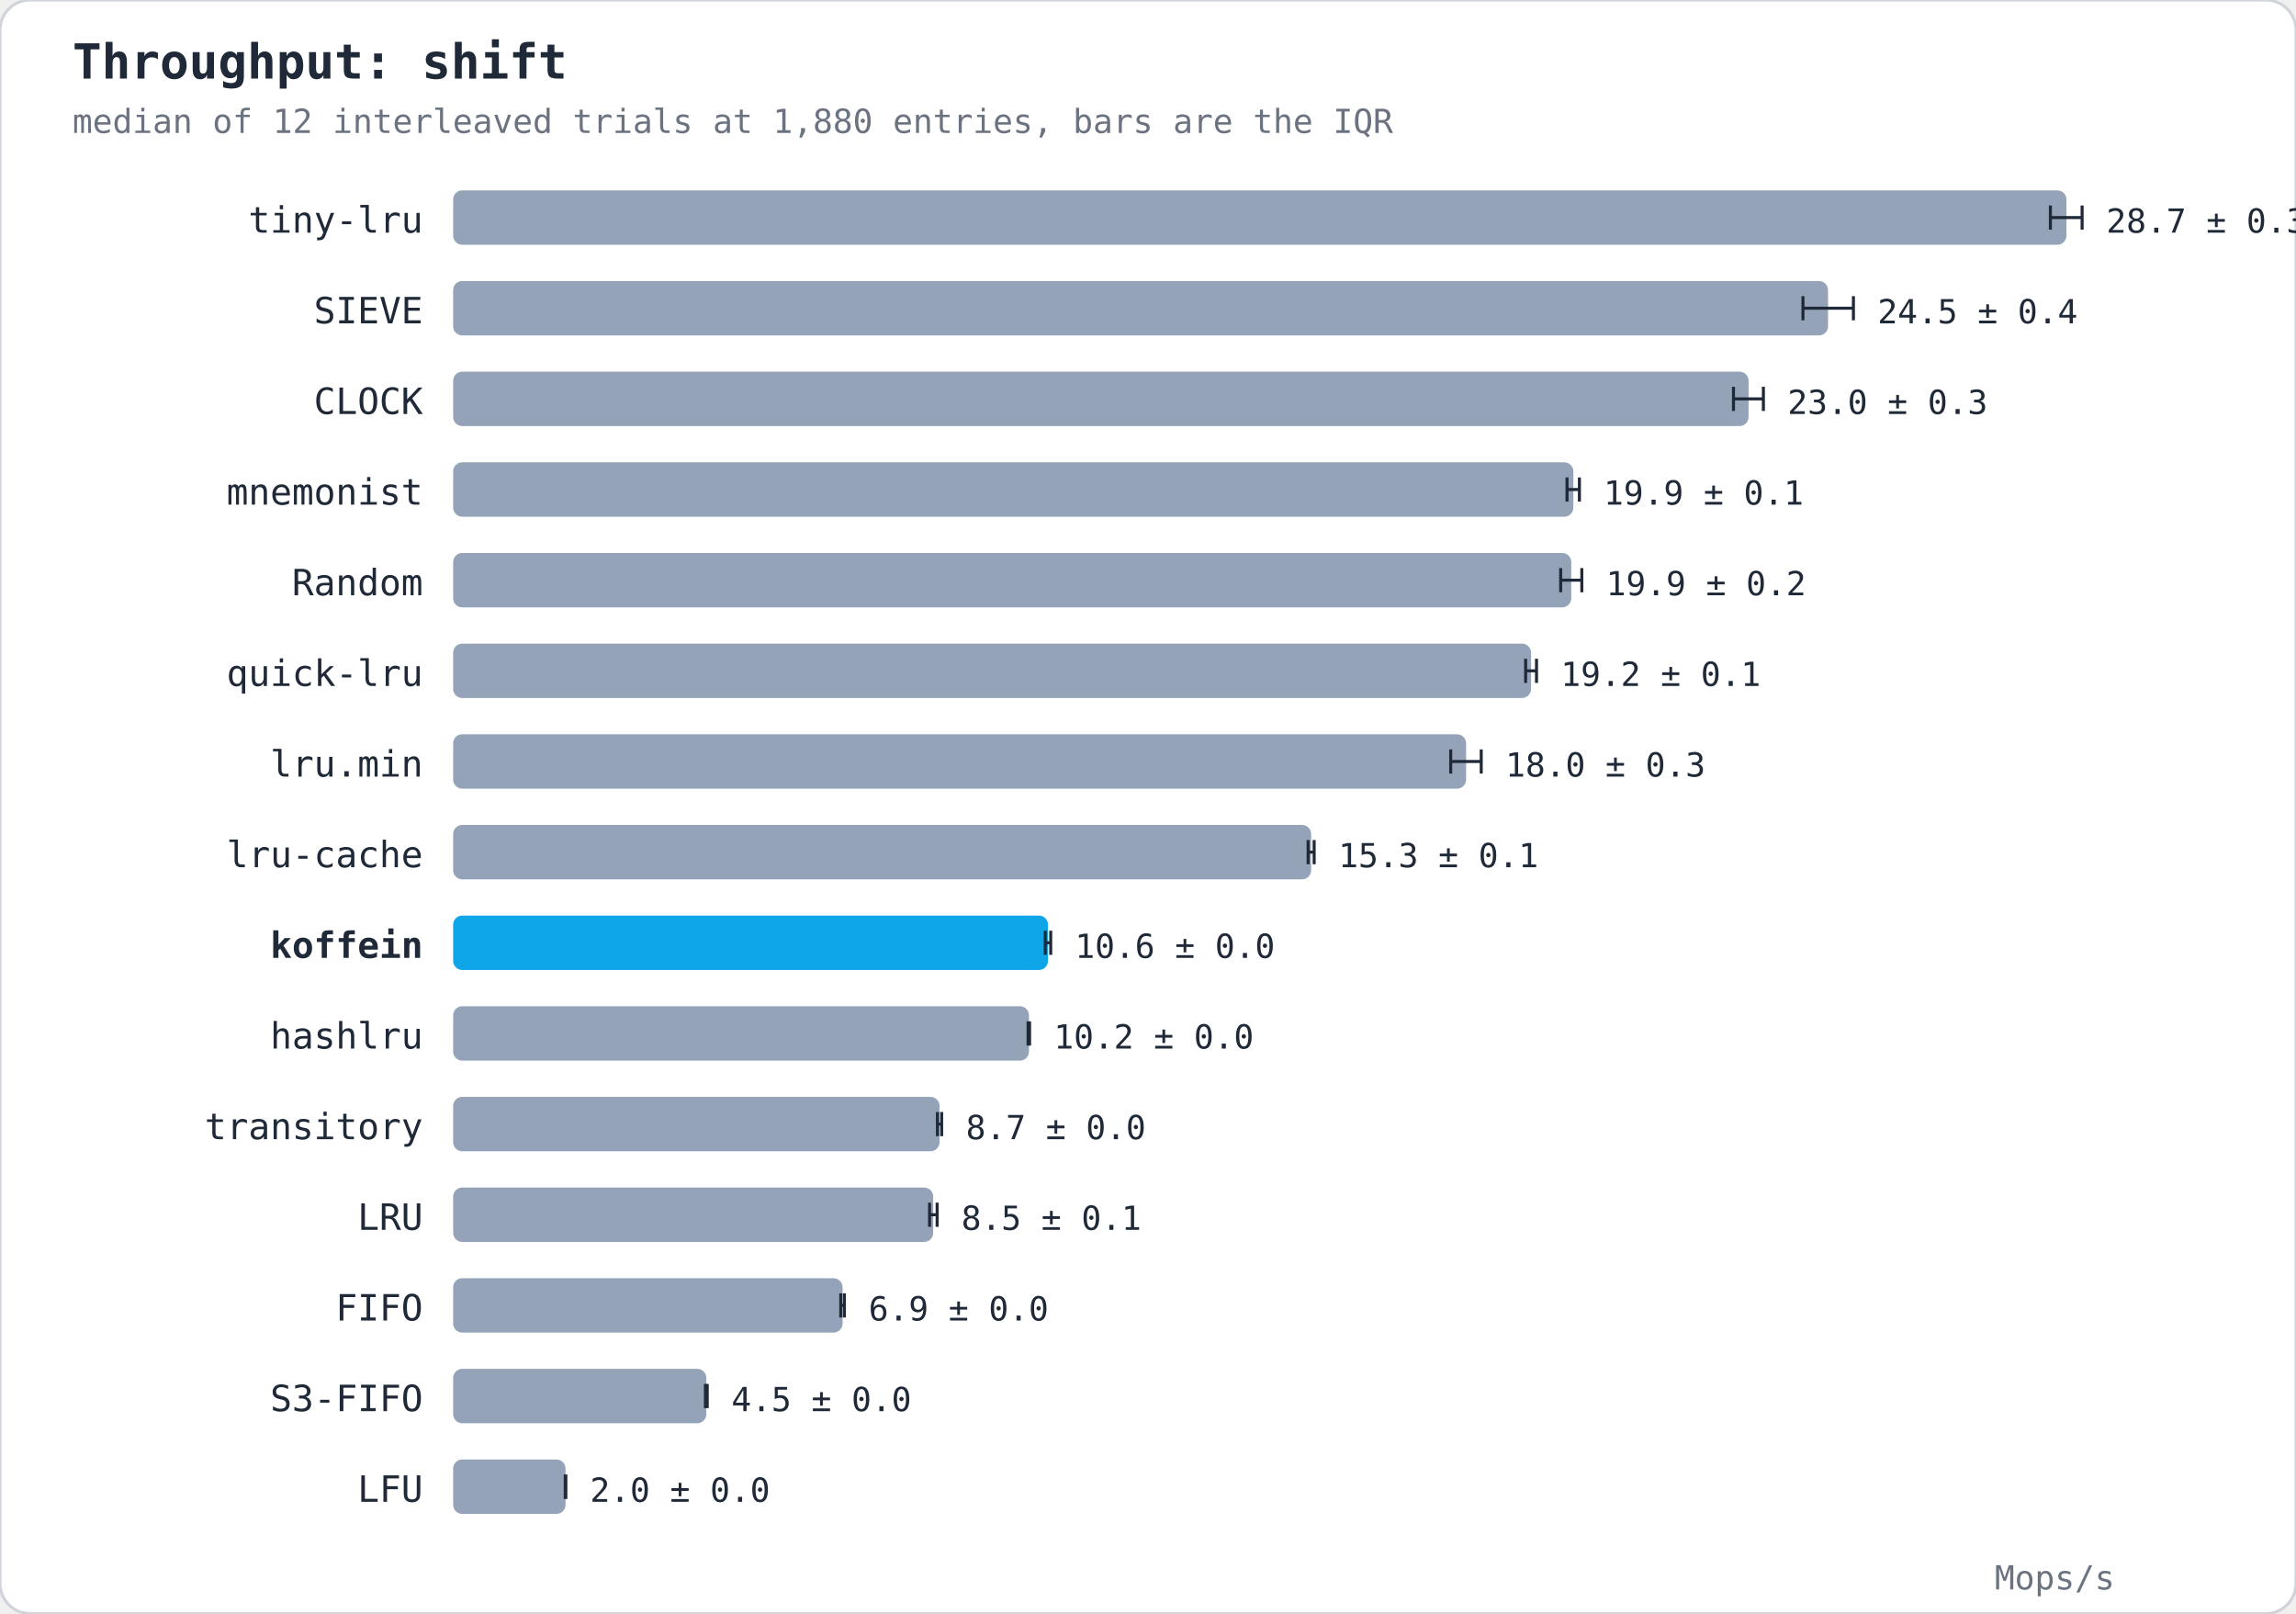
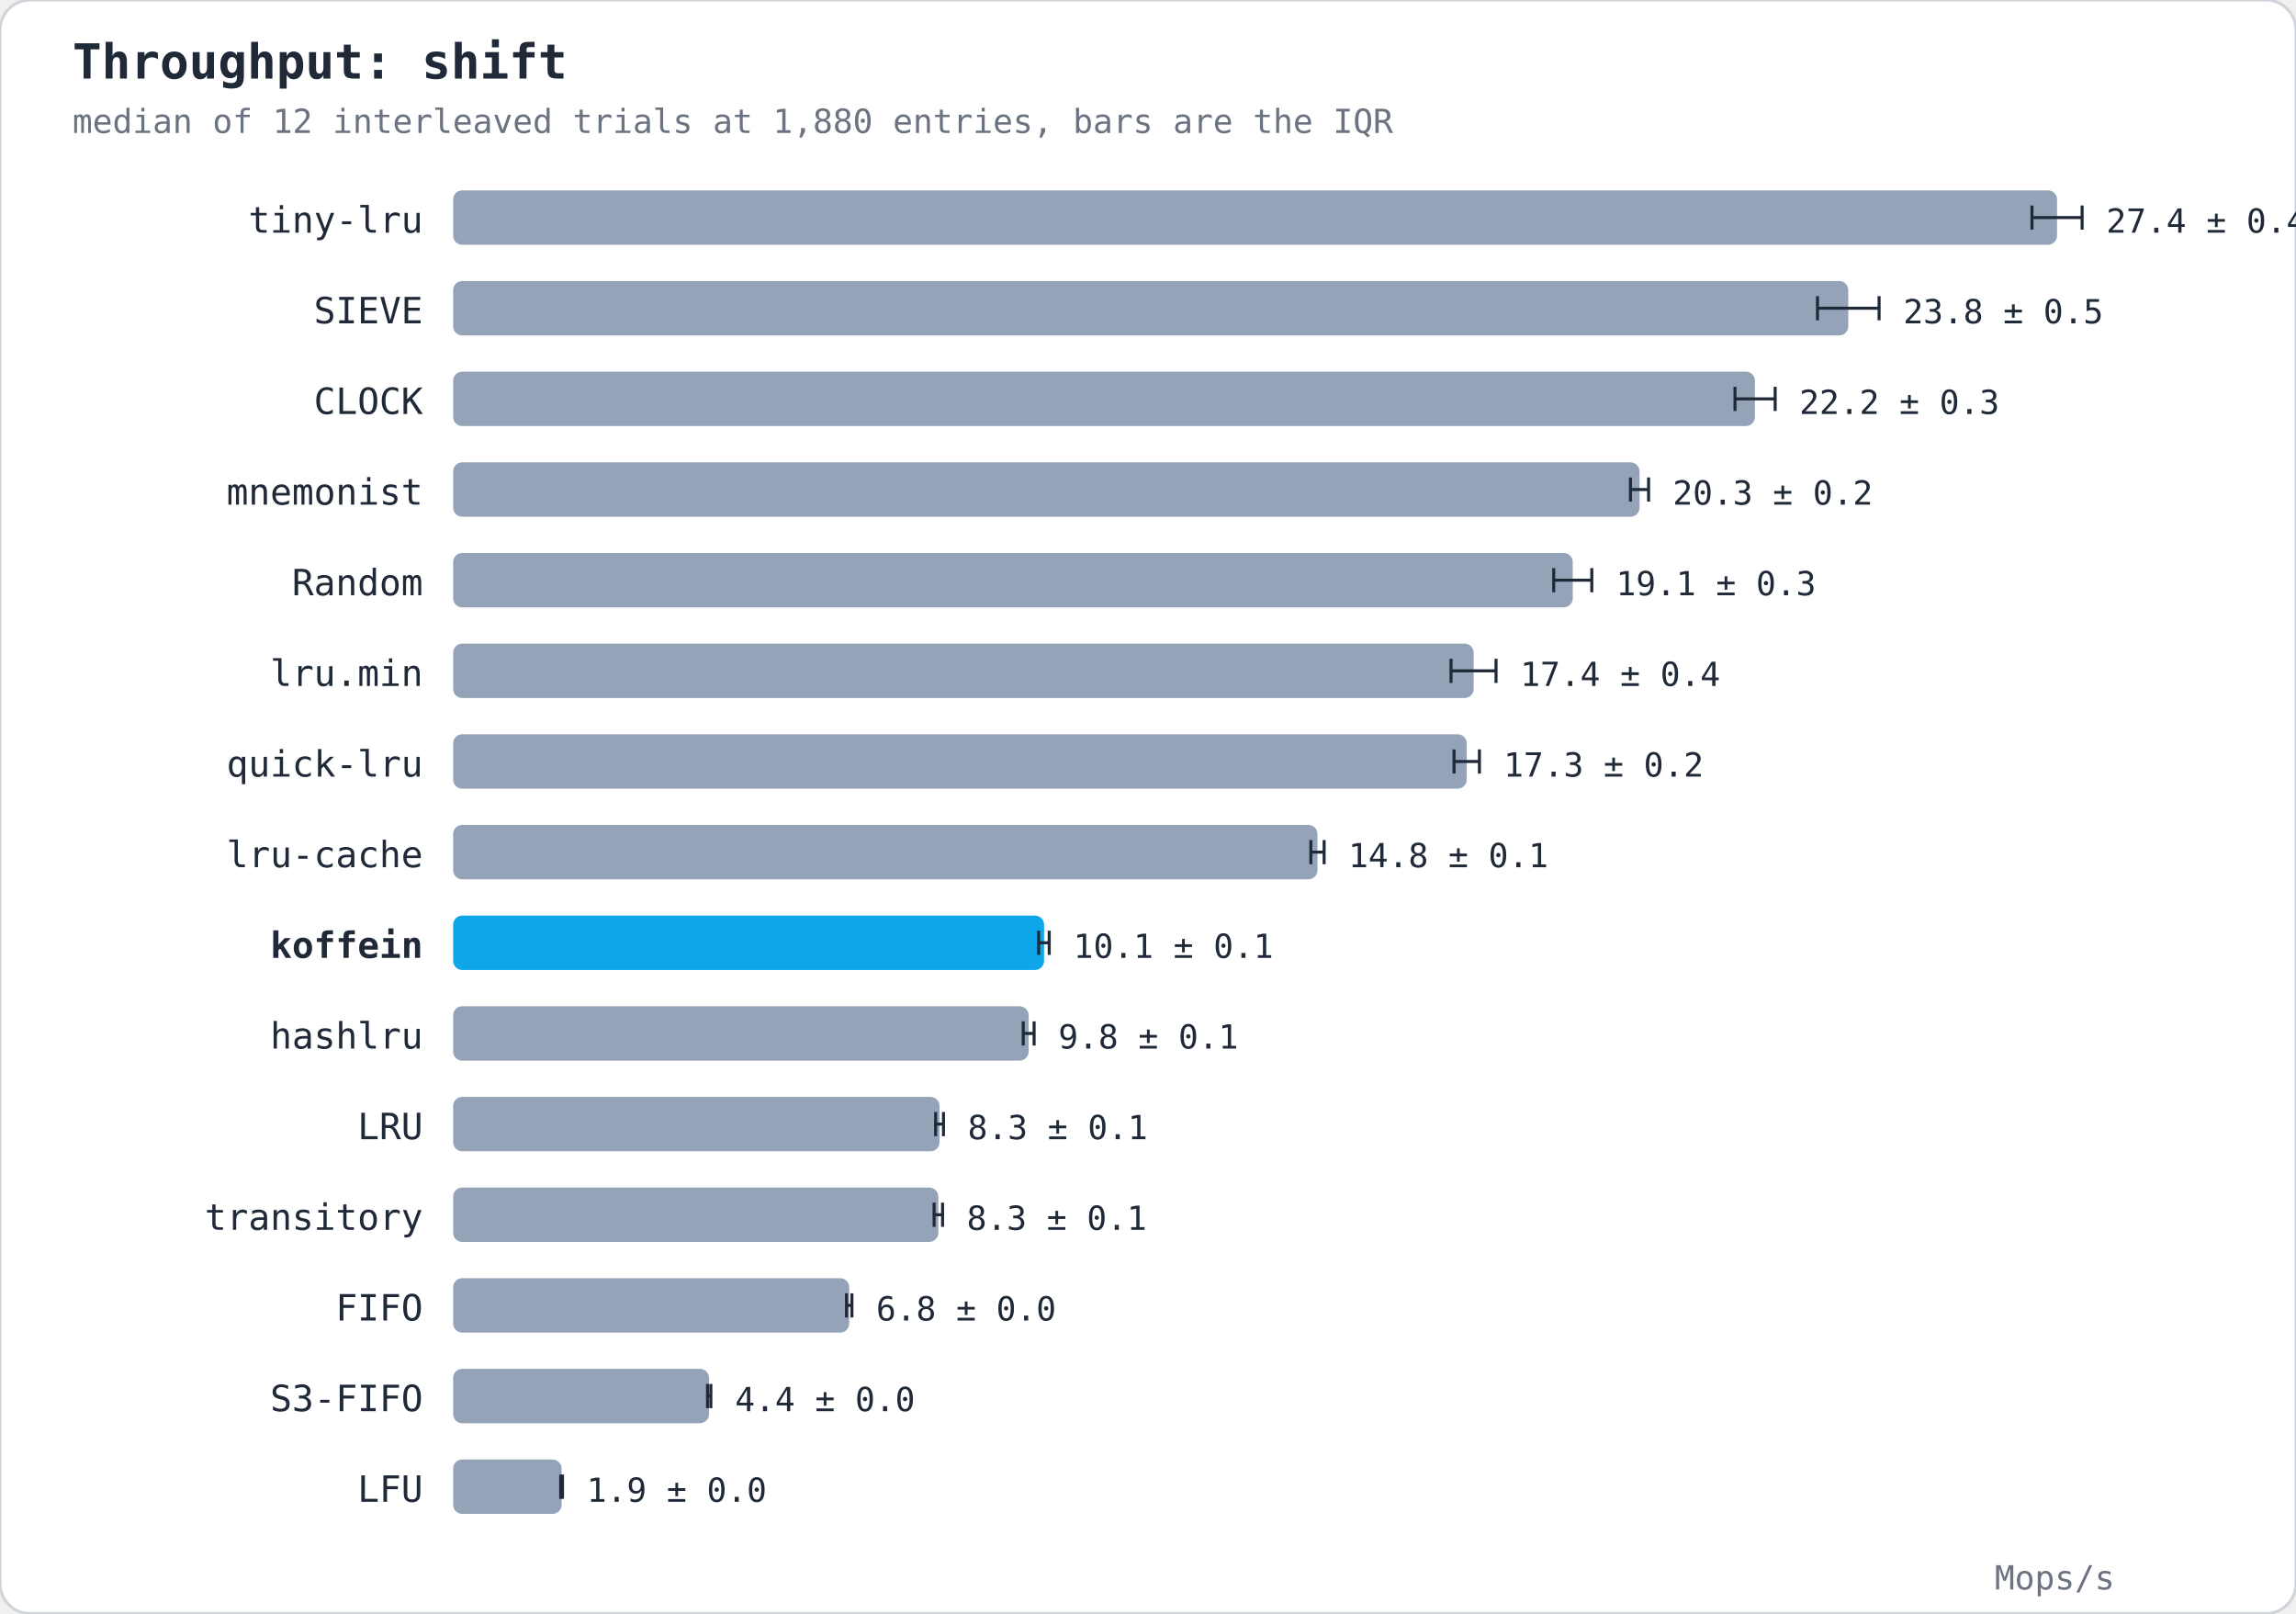
<svg xmlns="http://www.w3.org/2000/svg" viewBox="0 0 760 534" width="760" height="534" role="img">
  <rect x="0" y="0" width="760" height="534" rx="10" fill="#ffffff" stroke="#d1d5db" />
  <text x="24" y="26" font-family="ui-monospace,monospace" font-size="16" font-weight="700" fill="#1f2937">Throughput: shift</text>
  <text x="24" y="44" font-family="ui-monospace,monospace" font-size="11" fill="#6b7280">median of 12 interleaved trials at 1,880 entries, bars are the IQR</text>
  <text x="140" y="77" text-anchor="end" font-family="ui-monospace,monospace" font-size="12" font-weight="400" fill="#1f2937">tiny-lru</text>
-   <rect x="150" y="63" width="534.0" height="18" rx="3" fill="#94a3b8" />
-   <line x1="678.7" y1="72" x2="689.2" y2="72" stroke="#1f2937" stroke-width="1" />
-   <line x1="678.7" y1="68" x2="678.7" y2="76" stroke="#1f2937" stroke-width="1" />
+   <rect x="150" y="63" width="530.9" height="18" rx="3" fill="#94a3b8" />
+   <line x1="672.6" y1="72" x2="689.2" y2="72" stroke="#1f2937" stroke-width="1" />
+   <line x1="672.6" y1="68" x2="672.6" y2="76" stroke="#1f2937" stroke-width="1" />
  <line x1="689.2" y1="68" x2="689.2" y2="76" stroke="#1f2937" stroke-width="1" />
-   <text x="697.2" y="77" font-family="ui-monospace,monospace" font-size="11" fill="#1f2937">28.7 ± 0.3</text>
+   <text x="697.2" y="77" font-family="ui-monospace,monospace" font-size="11" fill="#1f2937">27.4 ± 0.4</text>
  <text x="140" y="107" text-anchor="end" font-family="ui-monospace,monospace" font-size="12" font-weight="400" fill="#1f2937">SIEVE</text>
-   <rect x="150" y="93" width="455.1" height="18" rx="3" fill="#94a3b8" />
-   <line x1="596.8" y1="102" x2="613.5" y2="102" stroke="#1f2937" stroke-width="1" />
-   <line x1="596.8" y1="98" x2="596.8" y2="106" stroke="#1f2937" stroke-width="1" />
-   <line x1="613.5" y1="98" x2="613.5" y2="106" stroke="#1f2937" stroke-width="1" />
-   <text x="621.5" y="107" font-family="ui-monospace,monospace" font-size="11" fill="#1f2937">24.5 ± 0.4</text>
+   <rect x="150" y="93" width="461.8" height="18" rx="3" fill="#94a3b8" />
+   <line x1="601.6" y1="102" x2="622.0" y2="102" stroke="#1f2937" stroke-width="1" />
+   <line x1="601.6" y1="98" x2="601.6" y2="106" stroke="#1f2937" stroke-width="1" />
+   <line x1="622.0" y1="98" x2="622.0" y2="106" stroke="#1f2937" stroke-width="1" />
+   <text x="630.0" y="107" font-family="ui-monospace,monospace" font-size="11" fill="#1f2937">23.8 ± 0.5</text>
  <text x="140" y="137" text-anchor="end" font-family="ui-monospace,monospace" font-size="12" font-weight="400" fill="#1f2937">CLOCK</text>
-   <rect x="150" y="123" width="428.8" height="18" rx="3" fill="#94a3b8" />
-   <line x1="573.8" y1="132" x2="583.7" y2="132" stroke="#1f2937" stroke-width="1" />
-   <line x1="573.8" y1="128" x2="573.8" y2="136" stroke="#1f2937" stroke-width="1" />
-   <line x1="583.7" y1="128" x2="583.7" y2="136" stroke="#1f2937" stroke-width="1" />
-   <text x="591.7" y="137" font-family="ui-monospace,monospace" font-size="11" fill="#1f2937">23.0 ± 0.3</text>
+   <rect x="150" y="123" width="430.9" height="18" rx="3" fill="#94a3b8" />
+   <line x1="574.3" y1="132" x2="587.6" y2="132" stroke="#1f2937" stroke-width="1" />
+   <line x1="574.3" y1="128" x2="574.3" y2="136" stroke="#1f2937" stroke-width="1" />
+   <line x1="587.6" y1="128" x2="587.6" y2="136" stroke="#1f2937" stroke-width="1" />
+   <text x="595.6" y="137" font-family="ui-monospace,monospace" font-size="11" fill="#1f2937">22.2 ± 0.3</text>
  <text x="140" y="167" text-anchor="end" font-family="ui-monospace,monospace" font-size="12" font-weight="400" fill="#1f2937">mnemonist</text>
-   <rect x="150" y="153" width="370.8" height="18" rx="3" fill="#94a3b8" />
-   <line x1="518.7" y1="162" x2="522.8" y2="162" stroke="#1f2937" stroke-width="1" />
-   <line x1="518.7" y1="158" x2="518.7" y2="166" stroke="#1f2937" stroke-width="1" />
-   <line x1="522.8" y1="158" x2="522.8" y2="166" stroke="#1f2937" stroke-width="1" />
-   <text x="530.8" y="167" font-family="ui-monospace,monospace" font-size="11" fill="#1f2937">19.9 ± 0.1</text>
+   <rect x="150" y="153" width="392.7" height="18" rx="3" fill="#94a3b8" />
+   <line x1="539.7" y1="162" x2="545.7" y2="162" stroke="#1f2937" stroke-width="1" />
+   <line x1="539.7" y1="158" x2="539.7" y2="166" stroke="#1f2937" stroke-width="1" />
+   <line x1="545.7" y1="158" x2="545.7" y2="166" stroke="#1f2937" stroke-width="1" />
+   <text x="553.7" y="167" font-family="ui-monospace,monospace" font-size="11" fill="#1f2937">20.3 ± 0.2</text>
  <text x="140" y="197" text-anchor="end" font-family="ui-monospace,monospace" font-size="12" font-weight="400" fill="#1f2937">Random</text>
-   <rect x="150" y="183" width="370.1" height="18" rx="3" fill="#94a3b8" />
-   <line x1="516.6" y1="192" x2="523.6" y2="192" stroke="#1f2937" stroke-width="1" />
-   <line x1="516.6" y1="188" x2="516.6" y2="196" stroke="#1f2937" stroke-width="1" />
-   <line x1="523.6" y1="188" x2="523.6" y2="196" stroke="#1f2937" stroke-width="1" />
-   <text x="531.6" y="197" font-family="ui-monospace,monospace" font-size="11" fill="#1f2937">19.9 ± 0.2</text>
-   <text x="140" y="227" text-anchor="end" font-family="ui-monospace,monospace" font-size="12" font-weight="400" fill="#1f2937">quick-lru</text>
-   <rect x="150" y="213" width="356.8" height="18" rx="3" fill="#94a3b8" />
-   <line x1="505.0" y1="222" x2="508.6" y2="222" stroke="#1f2937" stroke-width="1" />
-   <line x1="505.0" y1="218" x2="505.0" y2="226" stroke="#1f2937" stroke-width="1" />
-   <line x1="508.6" y1="218" x2="508.6" y2="226" stroke="#1f2937" stroke-width="1" />
-   <text x="516.6" y="227" font-family="ui-monospace,monospace" font-size="11" fill="#1f2937">19.2 ± 0.1</text>
-   <text x="140" y="257" text-anchor="end" font-family="ui-monospace,monospace" font-size="12" font-weight="400" fill="#1f2937">lru.min</text>
-   <rect x="150" y="243" width="335.3" height="18" rx="3" fill="#94a3b8" />
-   <line x1="480.2" y1="252" x2="490.3" y2="252" stroke="#1f2937" stroke-width="1" />
-   <line x1="480.2" y1="248" x2="480.2" y2="256" stroke="#1f2937" stroke-width="1" />
-   <line x1="490.3" y1="248" x2="490.3" y2="256" stroke="#1f2937" stroke-width="1" />
-   <text x="498.3" y="257" font-family="ui-monospace,monospace" font-size="11" fill="#1f2937">18.0 ± 0.3</text>
+   <rect x="150" y="183" width="370.6" height="18" rx="3" fill="#94a3b8" />
+   <line x1="514.3" y1="192" x2="526.9" y2="192" stroke="#1f2937" stroke-width="1" />
+   <line x1="514.3" y1="188" x2="514.3" y2="196" stroke="#1f2937" stroke-width="1" />
+   <line x1="526.9" y1="188" x2="526.9" y2="196" stroke="#1f2937" stroke-width="1" />
+   <text x="534.9" y="197" font-family="ui-monospace,monospace" font-size="11" fill="#1f2937">19.1 ± 0.3</text>
+   <text x="140" y="227" text-anchor="end" font-family="ui-monospace,monospace" font-size="12" font-weight="400" fill="#1f2937">lru.min</text>
+   <rect x="150" y="213" width="337.8" height="18" rx="3" fill="#94a3b8" />
+   <line x1="480.3" y1="222" x2="495.2" y2="222" stroke="#1f2937" stroke-width="1" />
+   <line x1="480.3" y1="218" x2="480.3" y2="226" stroke="#1f2937" stroke-width="1" />
+   <line x1="495.2" y1="218" x2="495.2" y2="226" stroke="#1f2937" stroke-width="1" />
+   <text x="503.2" y="227" font-family="ui-monospace,monospace" font-size="11" fill="#1f2937">17.4 ± 0.4</text>
+   <text x="140" y="257" text-anchor="end" font-family="ui-monospace,monospace" font-size="12" font-weight="400" fill="#1f2937">quick-lru</text>
+   <rect x="150" y="243" width="335.5" height="18" rx="3" fill="#94a3b8" />
+   <line x1="481.3" y1="252" x2="489.7" y2="252" stroke="#1f2937" stroke-width="1" />
+   <line x1="481.3" y1="248" x2="481.3" y2="256" stroke="#1f2937" stroke-width="1" />
+   <line x1="489.7" y1="248" x2="489.7" y2="256" stroke="#1f2937" stroke-width="1" />
+   <text x="497.7" y="257" font-family="ui-monospace,monospace" font-size="11" fill="#1f2937">17.3 ± 0.2</text>
  <text x="140" y="287" text-anchor="end" font-family="ui-monospace,monospace" font-size="12" font-weight="400" fill="#1f2937">lru-cache</text>
-   <rect x="150" y="273" width="284.0" height="18" rx="3" fill="#94a3b8" />
-   <line x1="433.0" y1="282" x2="435.0" y2="282" stroke="#1f2937" stroke-width="1" />
-   <line x1="433.0" y1="278" x2="433.0" y2="286" stroke="#1f2937" stroke-width="1" />
-   <line x1="435.0" y1="278" x2="435.0" y2="286" stroke="#1f2937" stroke-width="1" />
-   <text x="443.0" y="287" font-family="ui-monospace,monospace" font-size="11" fill="#1f2937">15.3 ± 0.1</text>
+   <rect x="150" y="273" width="286.1" height="18" rx="3" fill="#94a3b8" />
+   <line x1="433.9" y1="282" x2="438.3" y2="282" stroke="#1f2937" stroke-width="1" />
+   <line x1="433.9" y1="278" x2="433.9" y2="286" stroke="#1f2937" stroke-width="1" />
+   <line x1="438.3" y1="278" x2="438.3" y2="286" stroke="#1f2937" stroke-width="1" />
+   <text x="446.3" y="287" font-family="ui-monospace,monospace" font-size="11" fill="#1f2937">14.8 ± 0.1</text>
  <text x="140" y="317" text-anchor="end" font-family="ui-monospace,monospace" font-size="12" font-weight="700" fill="#1f2937">koffein</text>
-   <rect x="150" y="303" width="196.9" height="18" rx="3" fill="#0ea5e9" />
-   <line x1="346.0" y1="312" x2="347.8" y2="312" stroke="#1f2937" stroke-width="1" />
-   <line x1="346.0" y1="308" x2="346.0" y2="316" stroke="#1f2937" stroke-width="1" />
-   <line x1="347.8" y1="308" x2="347.8" y2="316" stroke="#1f2937" stroke-width="1" />
-   <text x="355.8" y="317" font-family="ui-monospace,monospace" font-size="11" fill="#1f2937">10.6 ± 0.0</text>
+   <rect x="150" y="303" width="195.6" height="18" rx="3" fill="#0ea5e9" />
+   <line x1="343.8" y1="312" x2="347.3" y2="312" stroke="#1f2937" stroke-width="1" />
+   <line x1="343.8" y1="308" x2="343.8" y2="316" stroke="#1f2937" stroke-width="1" />
+   <line x1="347.3" y1="308" x2="347.3" y2="316" stroke="#1f2937" stroke-width="1" />
+   <text x="355.3" y="317" font-family="ui-monospace,monospace" font-size="11" fill="#1f2937">10.1 ± 0.1</text>
  <text x="140" y="347" text-anchor="end" font-family="ui-monospace,monospace" font-size="12" font-weight="400" fill="#1f2937">hashlru</text>
-   <rect x="150" y="333" width="190.6" height="18" rx="3" fill="#94a3b8" />
-   <line x1="340.3" y1="342" x2="340.8" y2="342" stroke="#1f2937" stroke-width="1" />
-   <line x1="340.3" y1="338" x2="340.3" y2="346" stroke="#1f2937" stroke-width="1" />
-   <line x1="340.8" y1="338" x2="340.8" y2="346" stroke="#1f2937" stroke-width="1" />
-   <text x="348.8" y="347" font-family="ui-monospace,monospace" font-size="11" fill="#1f2937">10.2 ± 0.0</text>
-   <text x="140" y="377" text-anchor="end" font-family="ui-monospace,monospace" font-size="12" font-weight="400" fill="#1f2937">transitory</text>
+   <rect x="150" y="333" width="190.5" height="18" rx="3" fill="#94a3b8" />
+   <line x1="338.7" y1="342" x2="342.3" y2="342" stroke="#1f2937" stroke-width="1" />
+   <line x1="338.7" y1="338" x2="338.7" y2="346" stroke="#1f2937" stroke-width="1" />
+   <line x1="342.3" y1="338" x2="342.3" y2="346" stroke="#1f2937" stroke-width="1" />
+   <text x="350.3" y="347" font-family="ui-monospace,monospace" font-size="11" fill="#1f2937">9.8 ± 0.1</text>
+   <text x="140" y="377" text-anchor="end" font-family="ui-monospace,monospace" font-size="12" font-weight="400" fill="#1f2937">LRU</text>
  <rect x="150" y="363" width="161.0" height="18" rx="3" fill="#94a3b8" />
-   <line x1="310.3" y1="372" x2="311.7" y2="372" stroke="#1f2937" stroke-width="1" />
-   <line x1="310.3" y1="368" x2="310.3" y2="376" stroke="#1f2937" stroke-width="1" />
-   <line x1="311.7" y1="368" x2="311.7" y2="376" stroke="#1f2937" stroke-width="1" />
-   <text x="319.7" y="377" font-family="ui-monospace,monospace" font-size="11" fill="#1f2937">8.7 ± 0.0</text>
-   <text x="140" y="407" text-anchor="end" font-family="ui-monospace,monospace" font-size="12" font-weight="400" fill="#1f2937">LRU</text>
-   <rect x="150" y="393" width="158.9" height="18" rx="3" fill="#94a3b8" />
-   <line x1="307.7" y1="402" x2="310.2" y2="402" stroke="#1f2937" stroke-width="1" />
-   <line x1="307.7" y1="398" x2="307.7" y2="406" stroke="#1f2937" stroke-width="1" />
-   <line x1="310.2" y1="398" x2="310.2" y2="406" stroke="#1f2937" stroke-width="1" />
-   <text x="318.2" y="407" font-family="ui-monospace,monospace" font-size="11" fill="#1f2937">8.5 ± 0.1</text>
+   <line x1="309.7" y1="372" x2="312.3" y2="372" stroke="#1f2937" stroke-width="1" />
+   <line x1="309.7" y1="368" x2="309.7" y2="376" stroke="#1f2937" stroke-width="1" />
+   <line x1="312.3" y1="368" x2="312.3" y2="376" stroke="#1f2937" stroke-width="1" />
+   <text x="320.3" y="377" font-family="ui-monospace,monospace" font-size="11" fill="#1f2937">8.3 ± 0.1</text>
+   <text x="140" y="407" text-anchor="end" font-family="ui-monospace,monospace" font-size="12" font-weight="400" fill="#1f2937">transitory</text>
+   <rect x="150" y="393" width="160.6" height="18" rx="3" fill="#94a3b8" />
+   <line x1="309.2" y1="402" x2="312.0" y2="402" stroke="#1f2937" stroke-width="1" />
+   <line x1="309.2" y1="398" x2="309.2" y2="406" stroke="#1f2937" stroke-width="1" />
+   <line x1="312.0" y1="398" x2="312.0" y2="406" stroke="#1f2937" stroke-width="1" />
+   <text x="320.0" y="407" font-family="ui-monospace,monospace" font-size="11" fill="#1f2937">8.3 ± 0.1</text>
  <text x="140" y="437" text-anchor="end" font-family="ui-monospace,monospace" font-size="12" font-weight="400" fill="#1f2937">FIFO</text>
-   <rect x="150" y="423" width="128.9" height="18" rx="3" fill="#94a3b8" />
-   <line x1="278.3" y1="432" x2="279.5" y2="432" stroke="#1f2937" stroke-width="1" />
-   <line x1="278.3" y1="428" x2="278.3" y2="436" stroke="#1f2937" stroke-width="1" />
-   <line x1="279.5" y1="428" x2="279.5" y2="436" stroke="#1f2937" stroke-width="1" />
-   <text x="287.5" y="437" font-family="ui-monospace,monospace" font-size="11" fill="#1f2937">6.9 ± 0.0</text>
+   <rect x="150" y="423" width="131.1" height="18" rx="3" fill="#94a3b8" />
+   <line x1="280.2" y1="432" x2="282.0" y2="432" stroke="#1f2937" stroke-width="1" />
+   <line x1="280.2" y1="428" x2="280.2" y2="436" stroke="#1f2937" stroke-width="1" />
+   <line x1="282.0" y1="428" x2="282.0" y2="436" stroke="#1f2937" stroke-width="1" />
+   <text x="290.0" y="437" font-family="ui-monospace,monospace" font-size="11" fill="#1f2937">6.8 ± 0.0</text>
  <text x="140" y="467" text-anchor="end" font-family="ui-monospace,monospace" font-size="12" font-weight="400" fill="#1f2937">S3-FIFO</text>
-   <rect x="150" y="453" width="83.8" height="18" rx="3" fill="#94a3b8" />
-   <line x1="233.5" y1="462" x2="234.1" y2="462" stroke="#1f2937" stroke-width="1" />
-   <line x1="233.5" y1="458" x2="233.5" y2="466" stroke="#1f2937" stroke-width="1" />
-   <line x1="234.1" y1="458" x2="234.1" y2="466" stroke="#1f2937" stroke-width="1" />
-   <text x="242.1" y="467" font-family="ui-monospace,monospace" font-size="11" fill="#1f2937">4.5 ± 0.0</text>
+   <rect x="150" y="453" width="84.7" height="18" rx="3" fill="#94a3b8" />
+   <line x1="234.2" y1="462" x2="235.3" y2="462" stroke="#1f2937" stroke-width="1" />
+   <line x1="234.2" y1="458" x2="234.2" y2="466" stroke="#1f2937" stroke-width="1" />
+   <line x1="235.3" y1="458" x2="235.3" y2="466" stroke="#1f2937" stroke-width="1" />
+   <text x="243.3" y="467" font-family="ui-monospace,monospace" font-size="11" fill="#1f2937">4.4 ± 0.0</text>
  <text x="140" y="497" text-anchor="end" font-family="ui-monospace,monospace" font-size="12" font-weight="400" fill="#1f2937">LFU</text>
-   <rect x="150" y="483" width="37.2" height="18" rx="3" fill="#94a3b8" />
-   <line x1="187.1" y1="492" x2="187.3" y2="492" stroke="#1f2937" stroke-width="1" />
-   <line x1="187.1" y1="488" x2="187.1" y2="496" stroke="#1f2937" stroke-width="1" />
-   <line x1="187.3" y1="488" x2="187.3" y2="496" stroke="#1f2937" stroke-width="1" />
-   <text x="195.3" y="497" font-family="ui-monospace,monospace" font-size="11" fill="#1f2937">2.0 ± 0.0</text>
+   <rect x="150" y="483" width="35.9" height="18" rx="3" fill="#94a3b8" />
+   <line x1="185.6" y1="492" x2="186.2" y2="492" stroke="#1f2937" stroke-width="1" />
+   <line x1="185.6" y1="488" x2="185.6" y2="496" stroke="#1f2937" stroke-width="1" />
+   <line x1="186.2" y1="488" x2="186.2" y2="496" stroke="#1f2937" stroke-width="1" />
+   <text x="194.2" y="497" font-family="ui-monospace,monospace" font-size="11" fill="#1f2937">1.9 ± 0.0</text>
  <text x="700" y="526" text-anchor="end" font-family="ui-monospace,monospace" font-size="11" fill="#6b7280">Mops/s</text>
</svg>
